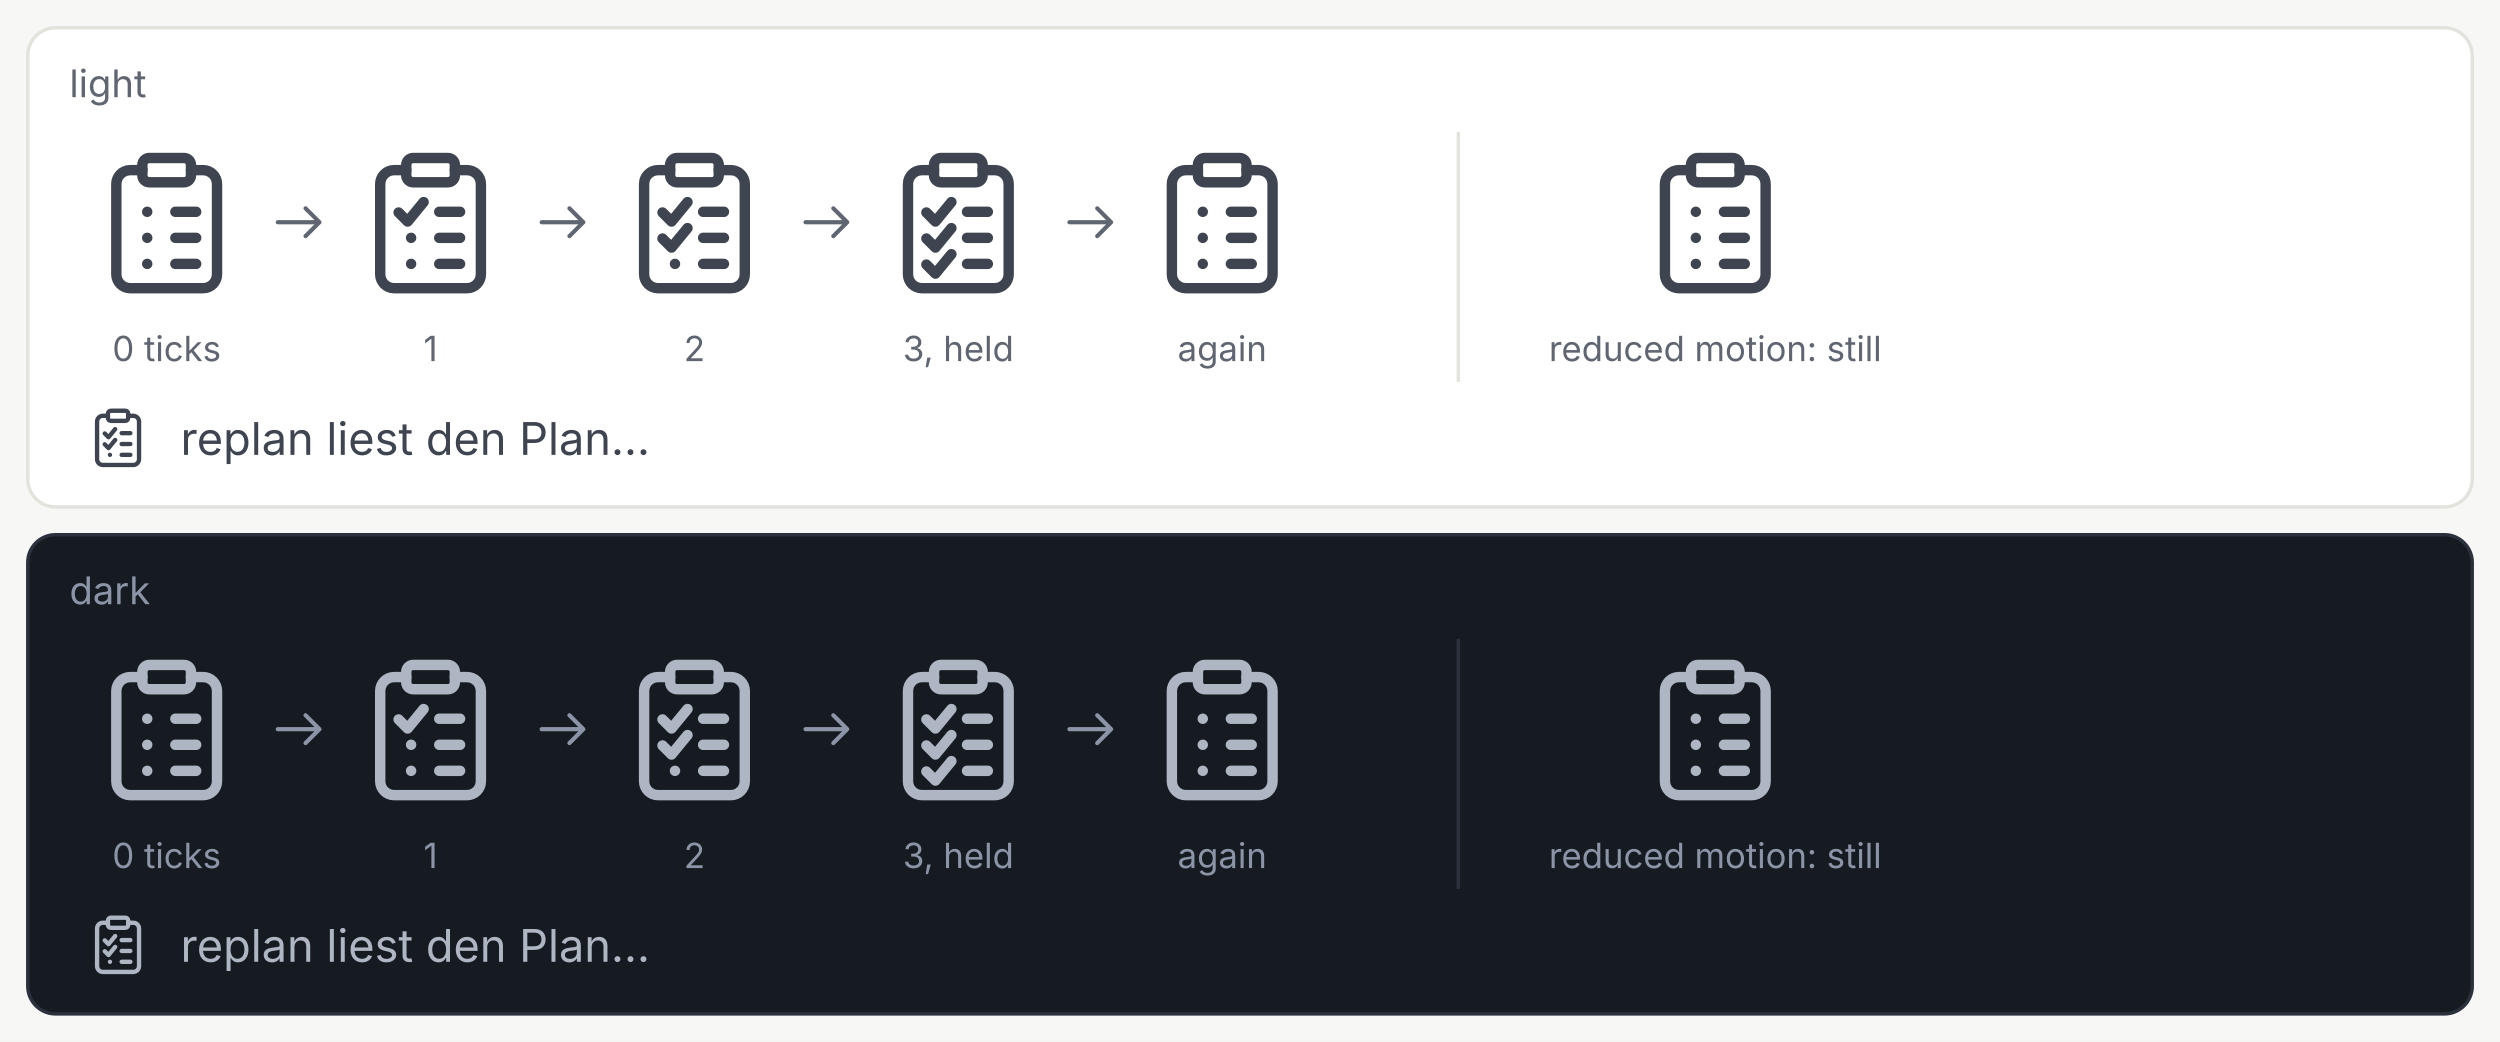
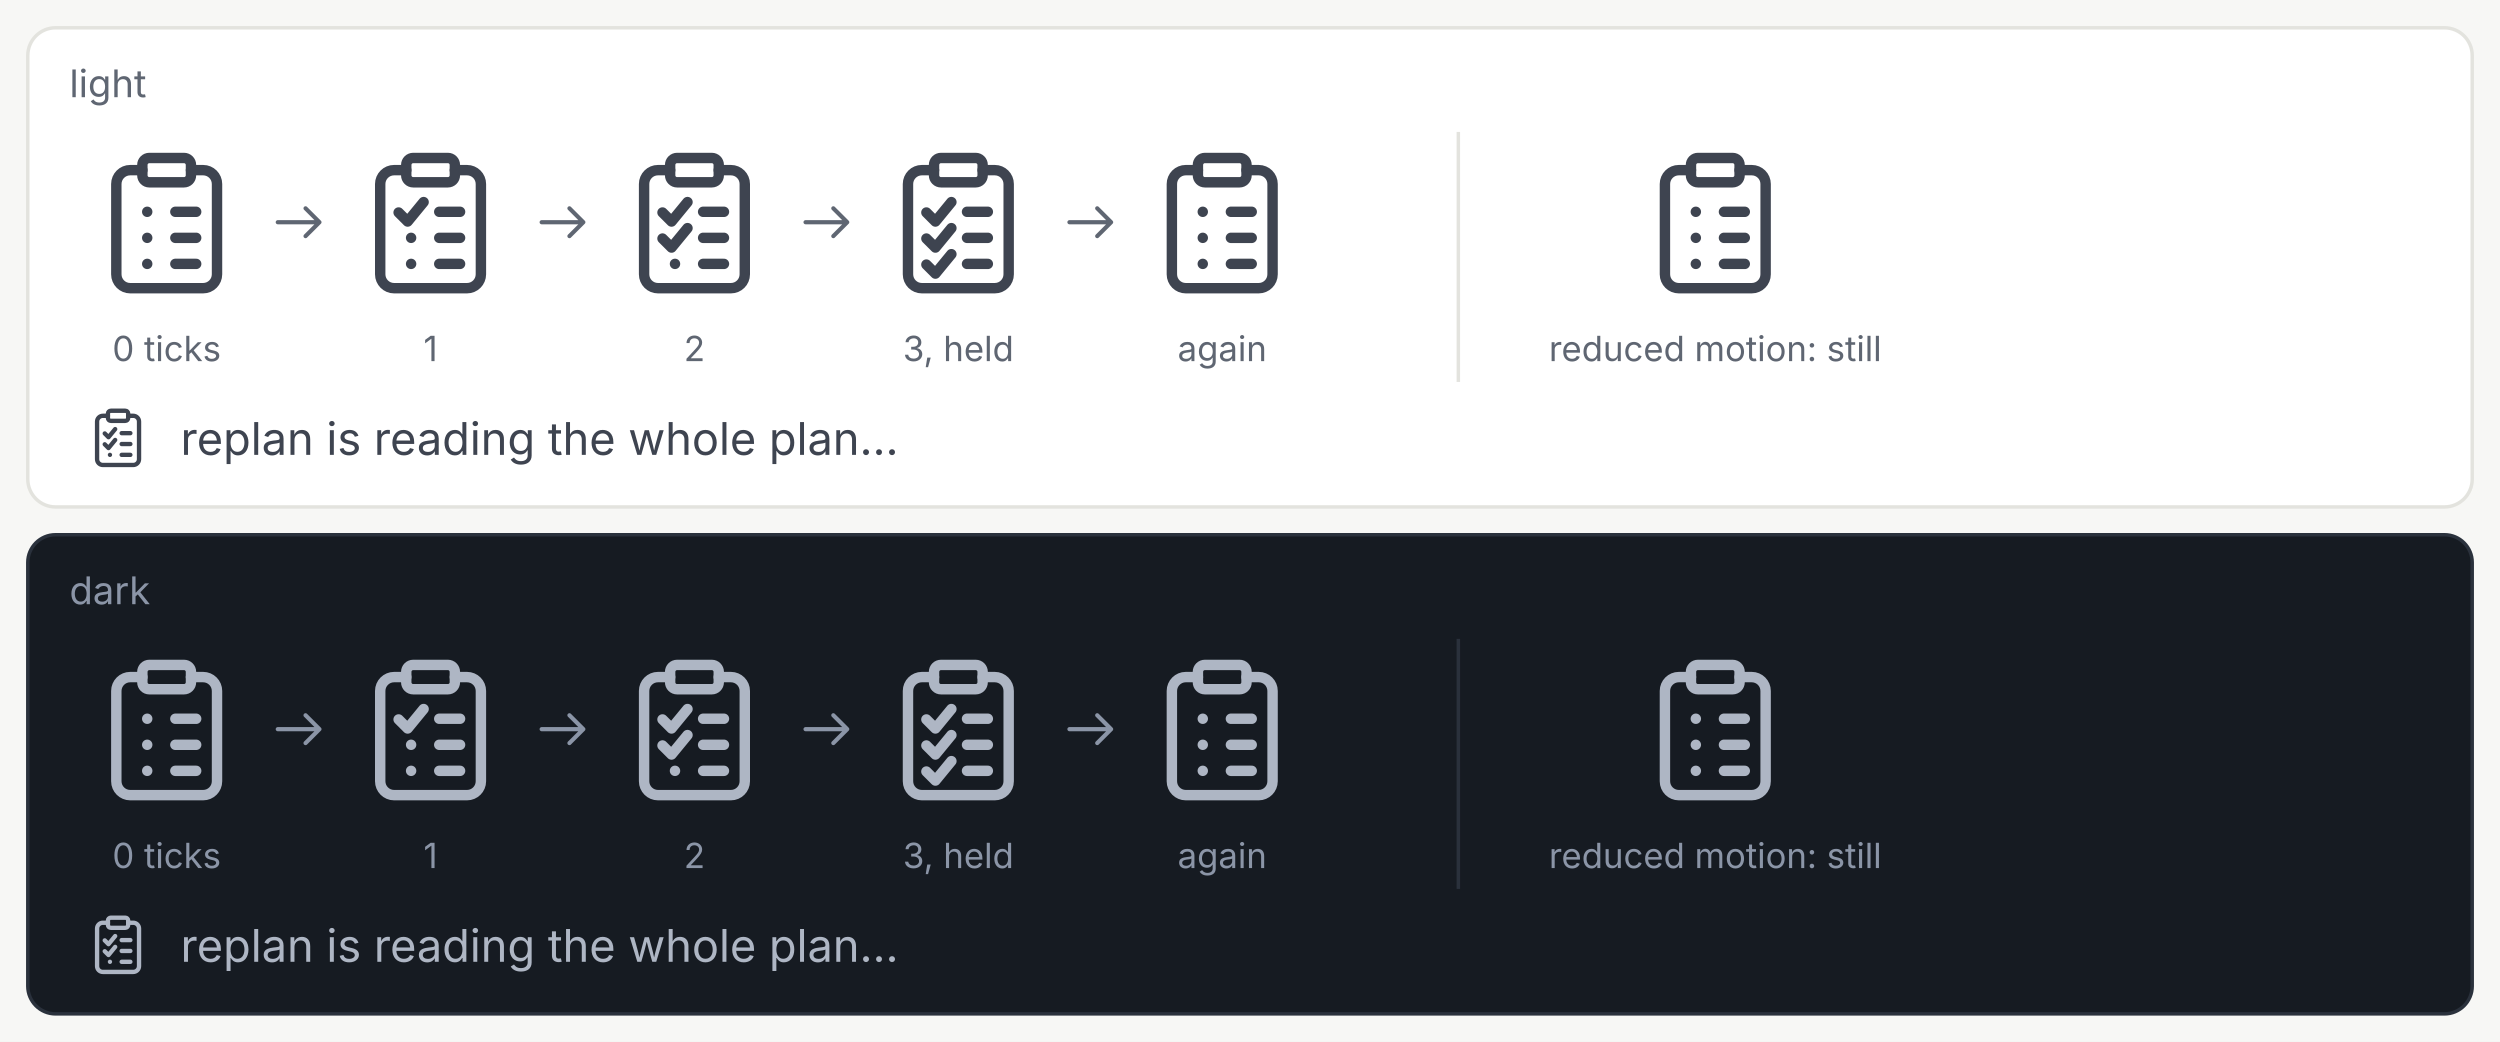
<svg xmlns="http://www.w3.org/2000/svg" viewBox="0 0 720 300" font-family="ui-sans-serif, system-ui, -apple-system, 'Segoe UI', sans-serif" role="img" aria-labelledby="t d">
  <rect width="720" height="300" fill="#F7F7F5" />
  <rect x="8" y="8" width="704" height="138" rx="8" fill="#FFFFFF" stroke="#E3E3DE" />
  <text x="20" y="28" font-size="11" fill="#5F6672">light</text>
  <svg x="24" y="40" width="48" height="48" viewBox="0 0 24 24" fill="none" stroke="#3E4450" stroke-width="1.5" stroke-linecap="round" stroke-linejoin="round">
    <path d="M8.5 4.5H6.75a2 2 0 0 0-2 2v13a2 2 0 0 0 2 2h10.5a2 2 0 0 0 2-2v-13a2 2 0 0 0-2-2H15.5" />
    <rect x="8.5" y="2.75" width="7" height="3.5" rx="1" />
    <path d="M13.25 10.5h3" />
    <circle cx="9.2" cy="10.5" r="0.75" fill="#3E4450" stroke="none" />
    <path d="M13.25 14.25h3" />
    <circle cx="9.2" cy="14.25" r="0.75" fill="#3E4450" stroke="none" />
    <path d="M13.25 18h3" />
    <circle cx="9.2" cy="18" r="0.75" fill="#3E4450" stroke="none" />
  </svg>
  <text x="48" y="104" font-size="10" text-anchor="middle" fill="#5F6672">0 ticks</text>
  <path d="M80 64h12m-4-4 4 4-4 4" fill="none" stroke="#5F6672" stroke-width="1.2" stroke-linecap="round" stroke-linejoin="round" />
  <svg x="100" y="40" width="48" height="48" viewBox="0 0 24 24" fill="none" stroke="#3E4450" stroke-width="1.5" stroke-linecap="round" stroke-linejoin="round">
    <path d="M8.5 4.5H6.75a2 2 0 0 0-2 2v13a2 2 0 0 0 2 2h10.5a2 2 0 0 0 2-2v-13a2 2 0 0 0-2-2H15.5" />
    <rect x="8.5" y="2.75" width="7" height="3.5" rx="1" />
    <path d="M13.25 10.5h3" />
    <path d="M7.4 10.6l1.3 1.3 2.3-2.8" />
    <path d="M13.25 14.25h3" />
    <circle cx="9.2" cy="14.25" r="0.75" fill="#3E4450" stroke="none" />
    <path d="M13.25 18h3" />
    <circle cx="9.2" cy="18" r="0.75" fill="#3E4450" stroke="none" />
  </svg>
  <text x="124" y="104" font-size="10" text-anchor="middle" fill="#5F6672">1</text>
  <path d="M156 64h12m-4-4 4 4-4 4" fill="none" stroke="#5F6672" stroke-width="1.2" stroke-linecap="round" stroke-linejoin="round" />
  <svg x="176" y="40" width="48" height="48" viewBox="0 0 24 24" fill="none" stroke="#3E4450" stroke-width="1.5" stroke-linecap="round" stroke-linejoin="round">
    <path d="M8.5 4.5H6.75a2 2 0 0 0-2 2v13a2 2 0 0 0 2 2h10.5a2 2 0 0 0 2-2v-13a2 2 0 0 0-2-2H15.5" />
    <rect x="8.5" y="2.75" width="7" height="3.5" rx="1" />
    <path d="M13.25 10.5h3" />
    <path d="M7.4 10.6l1.3 1.3 2.3-2.8" />
    <path d="M13.25 14.25h3" />
    <path d="M7.4 14.35l1.3 1.3 2.3-2.8" />
    <path d="M13.25 18h3" />
    <circle cx="9.2" cy="18" r="0.75" fill="#3E4450" stroke="none" />
  </svg>
  <text x="200" y="104" font-size="10" text-anchor="middle" fill="#5F6672">2</text>
  <path d="M232 64h12m-4-4 4 4-4 4" fill="none" stroke="#5F6672" stroke-width="1.2" stroke-linecap="round" stroke-linejoin="round" />
  <svg x="252" y="40" width="48" height="48" viewBox="0 0 24 24" fill="none" stroke="#3E4450" stroke-width="1.5" stroke-linecap="round" stroke-linejoin="round">
    <path d="M8.5 4.5H6.75a2 2 0 0 0-2 2v13a2 2 0 0 0 2 2h10.5a2 2 0 0 0 2-2v-13a2 2 0 0 0-2-2H15.5" />
    <rect x="8.5" y="2.75" width="7" height="3.5" rx="1" />
    <path d="M13.25 10.5h3" />
    <path d="M7.4 10.6l1.3 1.3 2.3-2.8" />
    <path d="M13.25 14.25h3" />
    <path d="M7.4 14.35l1.3 1.3 2.3-2.8" />
    <path d="M13.25 18h3" />
    <path d="M7.4 18.1l1.3 1.3 2.3-2.8" />
  </svg>
  <text x="276" y="104" font-size="10" text-anchor="middle" fill="#5F6672">3, held</text>
  <path d="M308 64h12m-4-4 4 4-4 4" fill="none" stroke="#5F6672" stroke-width="1.2" stroke-linecap="round" stroke-linejoin="round" />
  <svg x="328" y="40" width="48" height="48" viewBox="0 0 24 24" fill="none" stroke="#3E4450" stroke-width="1.5" stroke-linecap="round" stroke-linejoin="round">
    <path d="M8.5 4.5H6.75a2 2 0 0 0-2 2v13a2 2 0 0 0 2 2h10.5a2 2 0 0 0 2-2v-13a2 2 0 0 0-2-2H15.5" />
    <rect x="8.5" y="2.75" width="7" height="3.5" rx="1" />
    <path d="M13.25 10.5h3" />
    <circle cx="9.2" cy="10.5" r="0.75" fill="#3E4450" stroke="none" />
    <path d="M13.25 14.25h3" />
    <circle cx="9.2" cy="14.25" r="0.75" fill="#3E4450" stroke="none" />
    <path d="M13.25 18h3" />
    <circle cx="9.2" cy="18" r="0.75" fill="#3E4450" stroke="none" />
  </svg>
  <text x="352" y="104" font-size="10" text-anchor="middle" fill="#5F6672">again</text>
  <line x1="420" y1="38" x2="420" y2="110" stroke="#E3E3DE" />
  <svg x="470" y="40" width="48" height="48" viewBox="0 0 24 24" fill="none" stroke="#3E4450" stroke-width="1.5" stroke-linecap="round" stroke-linejoin="round">
    <path d="M8.5 4.5H6.75a2 2 0 0 0-2 2v13a2 2 0 0 0 2 2h10.5a2 2 0 0 0 2-2v-13a2 2 0 0 0-2-2H15.5" />
    <rect x="8.5" y="2.75" width="7" height="3.5" rx="1" />
    <path d="M13.25 10.5h3" />
    <circle cx="9.2" cy="10.5" r="0.75" fill="#3E4450" stroke="none" />
    <path d="M13.25 14.25h3" />
    <circle cx="9.2" cy="14.25" r="0.75" fill="#3E4450" stroke="none" />
    <path d="M13.25 18h3" />
    <circle cx="9.2" cy="18" r="0.75" fill="#3E4450" stroke="none" />
  </svg>
  <text x="494" y="104" font-size="10" text-anchor="middle" fill="#5F6672">reduced motion: still</text>
  <svg x="24" y="116" width="20" height="20" viewBox="0 0 24 24" fill="none" stroke="#3E4450" stroke-width="1.5" stroke-linecap="round" stroke-linejoin="round">
    <path d="M8.5 4.5H6.75a2 2 0 0 0-2 2v13a2 2 0 0 0 2 2h10.5a2 2 0 0 0 2-2v-13a2 2 0 0 0-2-2H15.5" />
    <rect x="8.5" y="2.75" width="7" height="3.5" rx="1" />
    <path d="M13.25 10.5h3" />
    <path d="M7.4 10.6l1.3 1.3 2.3-2.8" />
    <path d="M13.25 14.25h3" />
    <path d="M7.4 14.35l1.3 1.3 2.3-2.8" />
    <path d="M13.25 18h3" />
    <circle cx="9.2" cy="18" r="0.75" fill="#3E4450" stroke="none" />
  </svg>
-   <text x="52" y="131" font-size="13" fill="#3E4450">replan liest den Plan…</text>
+   <text x="52" y="131" font-size="13" fill="#3E4450">replan is reading the whole plan…</text>
  <rect x="8" y="154" width="704" height="138" rx="8" fill="#161B22" stroke="#2A313C" />
  <text x="20" y="174" font-size="11" fill="#8B95A7">dark</text>
  <svg x="24" y="186" width="48" height="48" viewBox="0 0 24 24" fill="none" stroke="#AEB6C4" stroke-width="1.5" stroke-linecap="round" stroke-linejoin="round">
    <path d="M8.5 4.5H6.75a2 2 0 0 0-2 2v13a2 2 0 0 0 2 2h10.5a2 2 0 0 0 2-2v-13a2 2 0 0 0-2-2H15.5" />
    <rect x="8.5" y="2.75" width="7" height="3.5" rx="1" />
    <path d="M13.25 10.5h3" />
    <circle cx="9.2" cy="10.5" r="0.75" fill="#AEB6C4" stroke="none" />
    <path d="M13.25 14.25h3" />
    <circle cx="9.2" cy="14.25" r="0.75" fill="#AEB6C4" stroke="none" />
    <path d="M13.25 18h3" />
    <circle cx="9.2" cy="18" r="0.75" fill="#AEB6C4" stroke="none" />
  </svg>
  <text x="48" y="250" font-size="10" text-anchor="middle" fill="#8B95A7">0 ticks</text>
  <path d="M80 210h12m-4-4 4 4-4 4" fill="none" stroke="#8B95A7" stroke-width="1.2" stroke-linecap="round" stroke-linejoin="round" />
  <svg x="100" y="186" width="48" height="48" viewBox="0 0 24 24" fill="none" stroke="#AEB6C4" stroke-width="1.5" stroke-linecap="round" stroke-linejoin="round">
    <path d="M8.5 4.5H6.75a2 2 0 0 0-2 2v13a2 2 0 0 0 2 2h10.5a2 2 0 0 0 2-2v-13a2 2 0 0 0-2-2H15.5" />
    <rect x="8.5" y="2.75" width="7" height="3.5" rx="1" />
    <path d="M13.25 10.5h3" />
    <path d="M7.4 10.6l1.3 1.3 2.3-2.8" />
    <path d="M13.25 14.25h3" />
    <circle cx="9.2" cy="14.25" r="0.75" fill="#AEB6C4" stroke="none" />
    <path d="M13.25 18h3" />
    <circle cx="9.2" cy="18" r="0.75" fill="#AEB6C4" stroke="none" />
  </svg>
  <text x="124" y="250" font-size="10" text-anchor="middle" fill="#8B95A7">1</text>
  <path d="M156 210h12m-4-4 4 4-4 4" fill="none" stroke="#8B95A7" stroke-width="1.2" stroke-linecap="round" stroke-linejoin="round" />
  <svg x="176" y="186" width="48" height="48" viewBox="0 0 24 24" fill="none" stroke="#AEB6C4" stroke-width="1.5" stroke-linecap="round" stroke-linejoin="round">
    <path d="M8.5 4.5H6.75a2 2 0 0 0-2 2v13a2 2 0 0 0 2 2h10.5a2 2 0 0 0 2-2v-13a2 2 0 0 0-2-2H15.5" />
    <rect x="8.5" y="2.75" width="7" height="3.5" rx="1" />
    <path d="M13.25 10.5h3" />
    <path d="M7.4 10.6l1.3 1.3 2.3-2.8" />
    <path d="M13.25 14.25h3" />
    <path d="M7.4 14.35l1.3 1.3 2.3-2.8" />
    <path d="M13.25 18h3" />
    <circle cx="9.2" cy="18" r="0.75" fill="#AEB6C4" stroke="none" />
  </svg>
  <text x="200" y="250" font-size="10" text-anchor="middle" fill="#8B95A7">2</text>
  <path d="M232 210h12m-4-4 4 4-4 4" fill="none" stroke="#8B95A7" stroke-width="1.2" stroke-linecap="round" stroke-linejoin="round" />
  <svg x="252" y="186" width="48" height="48" viewBox="0 0 24 24" fill="none" stroke="#AEB6C4" stroke-width="1.5" stroke-linecap="round" stroke-linejoin="round">
    <path d="M8.5 4.5H6.75a2 2 0 0 0-2 2v13a2 2 0 0 0 2 2h10.5a2 2 0 0 0 2-2v-13a2 2 0 0 0-2-2H15.5" />
    <rect x="8.5" y="2.75" width="7" height="3.5" rx="1" />
    <path d="M13.25 10.5h3" />
    <path d="M7.4 10.6l1.3 1.3 2.3-2.8" />
    <path d="M13.25 14.25h3" />
    <path d="M7.4 14.35l1.3 1.3 2.3-2.8" />
    <path d="M13.25 18h3" />
    <path d="M7.4 18.1l1.3 1.3 2.3-2.8" />
  </svg>
  <text x="276" y="250" font-size="10" text-anchor="middle" fill="#8B95A7">3, held</text>
  <path d="M308 210h12m-4-4 4 4-4 4" fill="none" stroke="#8B95A7" stroke-width="1.2" stroke-linecap="round" stroke-linejoin="round" />
  <svg x="328" y="186" width="48" height="48" viewBox="0 0 24 24" fill="none" stroke="#AEB6C4" stroke-width="1.5" stroke-linecap="round" stroke-linejoin="round">
    <path d="M8.5 4.5H6.75a2 2 0 0 0-2 2v13a2 2 0 0 0 2 2h10.5a2 2 0 0 0 2-2v-13a2 2 0 0 0-2-2H15.5" />
    <rect x="8.5" y="2.75" width="7" height="3.5" rx="1" />
    <path d="M13.25 10.5h3" />
    <circle cx="9.2" cy="10.5" r="0.75" fill="#AEB6C4" stroke="none" />
    <path d="M13.25 14.25h3" />
    <circle cx="9.2" cy="14.25" r="0.75" fill="#AEB6C4" stroke="none" />
    <path d="M13.25 18h3" />
    <circle cx="9.2" cy="18" r="0.75" fill="#AEB6C4" stroke="none" />
  </svg>
  <text x="352" y="250" font-size="10" text-anchor="middle" fill="#8B95A7">again</text>
  <line x1="420" y1="184" x2="420" y2="256" stroke="#2A313C" />
  <svg x="470" y="186" width="48" height="48" viewBox="0 0 24 24" fill="none" stroke="#AEB6C4" stroke-width="1.5" stroke-linecap="round" stroke-linejoin="round">
    <path d="M8.5 4.5H6.75a2 2 0 0 0-2 2v13a2 2 0 0 0 2 2h10.5a2 2 0 0 0 2-2v-13a2 2 0 0 0-2-2H15.5" />
    <rect x="8.5" y="2.75" width="7" height="3.5" rx="1" />
    <path d="M13.25 10.5h3" />
    <circle cx="9.2" cy="10.5" r="0.75" fill="#AEB6C4" stroke="none" />
    <path d="M13.25 14.25h3" />
    <circle cx="9.2" cy="14.25" r="0.75" fill="#AEB6C4" stroke="none" />
    <path d="M13.25 18h3" />
    <circle cx="9.2" cy="18" r="0.75" fill="#AEB6C4" stroke="none" />
  </svg>
  <text x="494" y="250" font-size="10" text-anchor="middle" fill="#8B95A7">reduced motion: still</text>
  <svg x="24" y="262" width="20" height="20" viewBox="0 0 24 24" fill="none" stroke="#AEB6C4" stroke-width="1.5" stroke-linecap="round" stroke-linejoin="round">
    <path d="M8.5 4.5H6.75a2 2 0 0 0-2 2v13a2 2 0 0 0 2 2h10.5a2 2 0 0 0 2-2v-13a2 2 0 0 0-2-2H15.5" />
    <rect x="8.5" y="2.75" width="7" height="3.5" rx="1" />
    <path d="M13.25 10.5h3" />
    <path d="M7.4 10.6l1.3 1.3 2.3-2.8" />
    <path d="M13.25 14.25h3" />
    <path d="M7.4 14.35l1.3 1.3 2.3-2.8" />
    <path d="M13.25 18h3" />
    <circle cx="9.2" cy="18" r="0.75" fill="#AEB6C4" stroke="none" />
  </svg>
-   <text x="52" y="277" font-size="13" fill="#AEB6C4">replan liest den Plan…</text>
+   <text x="52" y="277" font-size="13" fill="#AEB6C4">replan is reading the whole plan…</text>
</svg>
